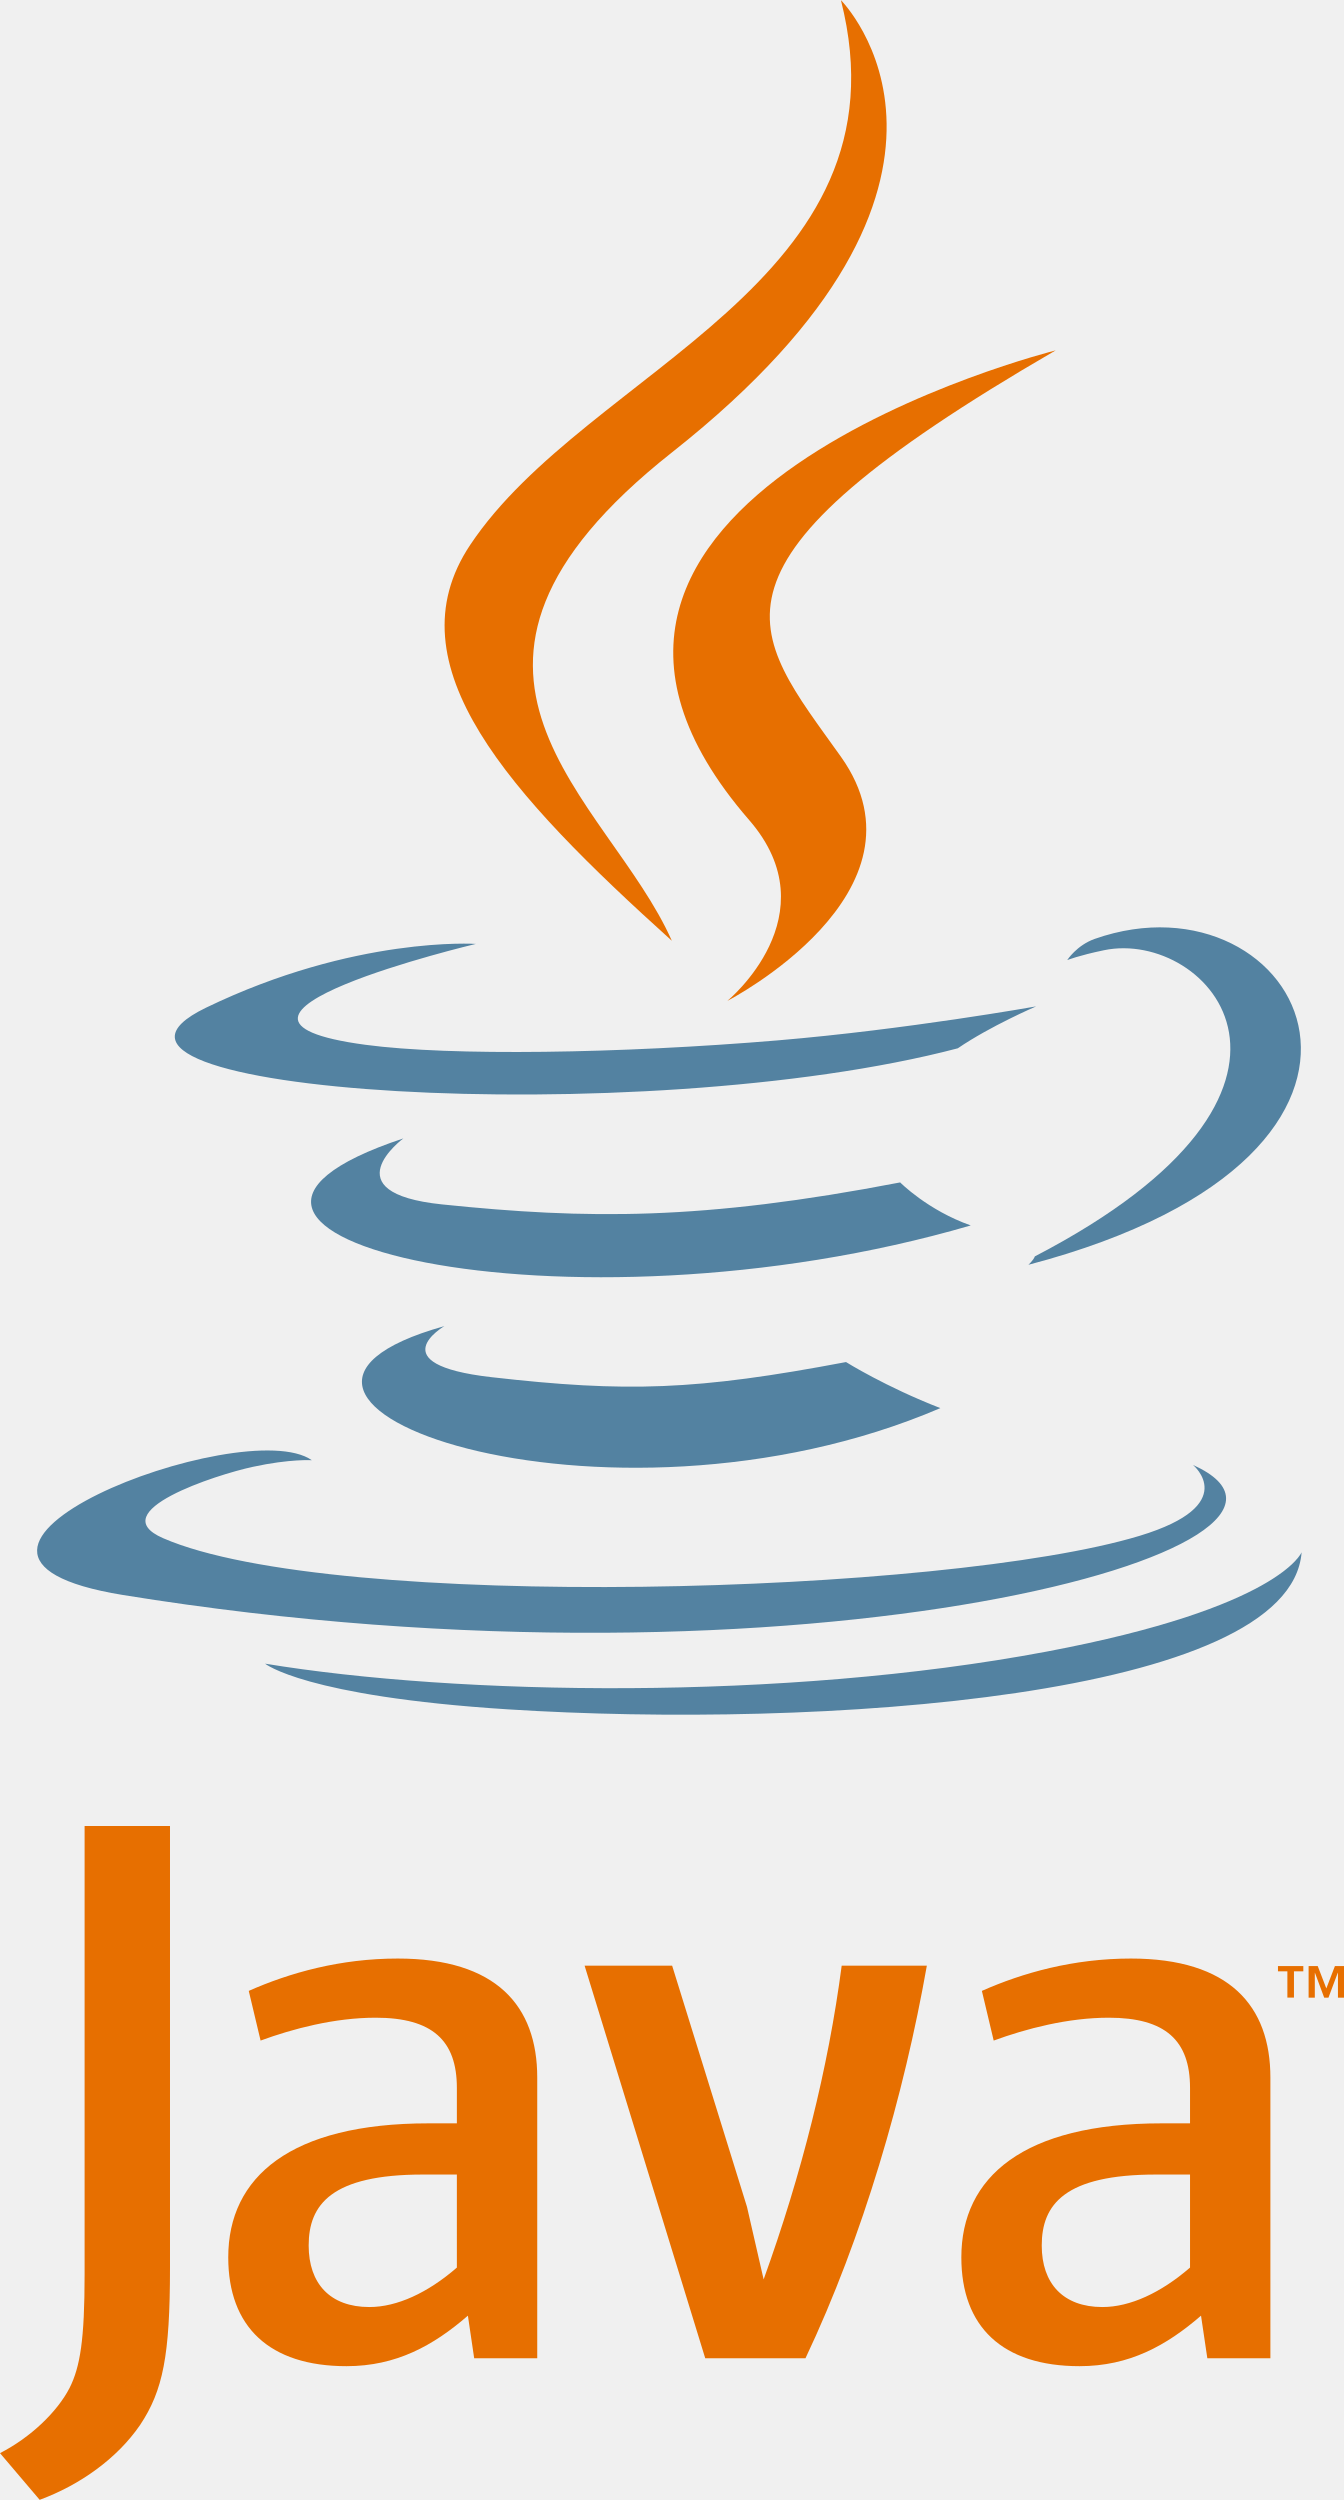
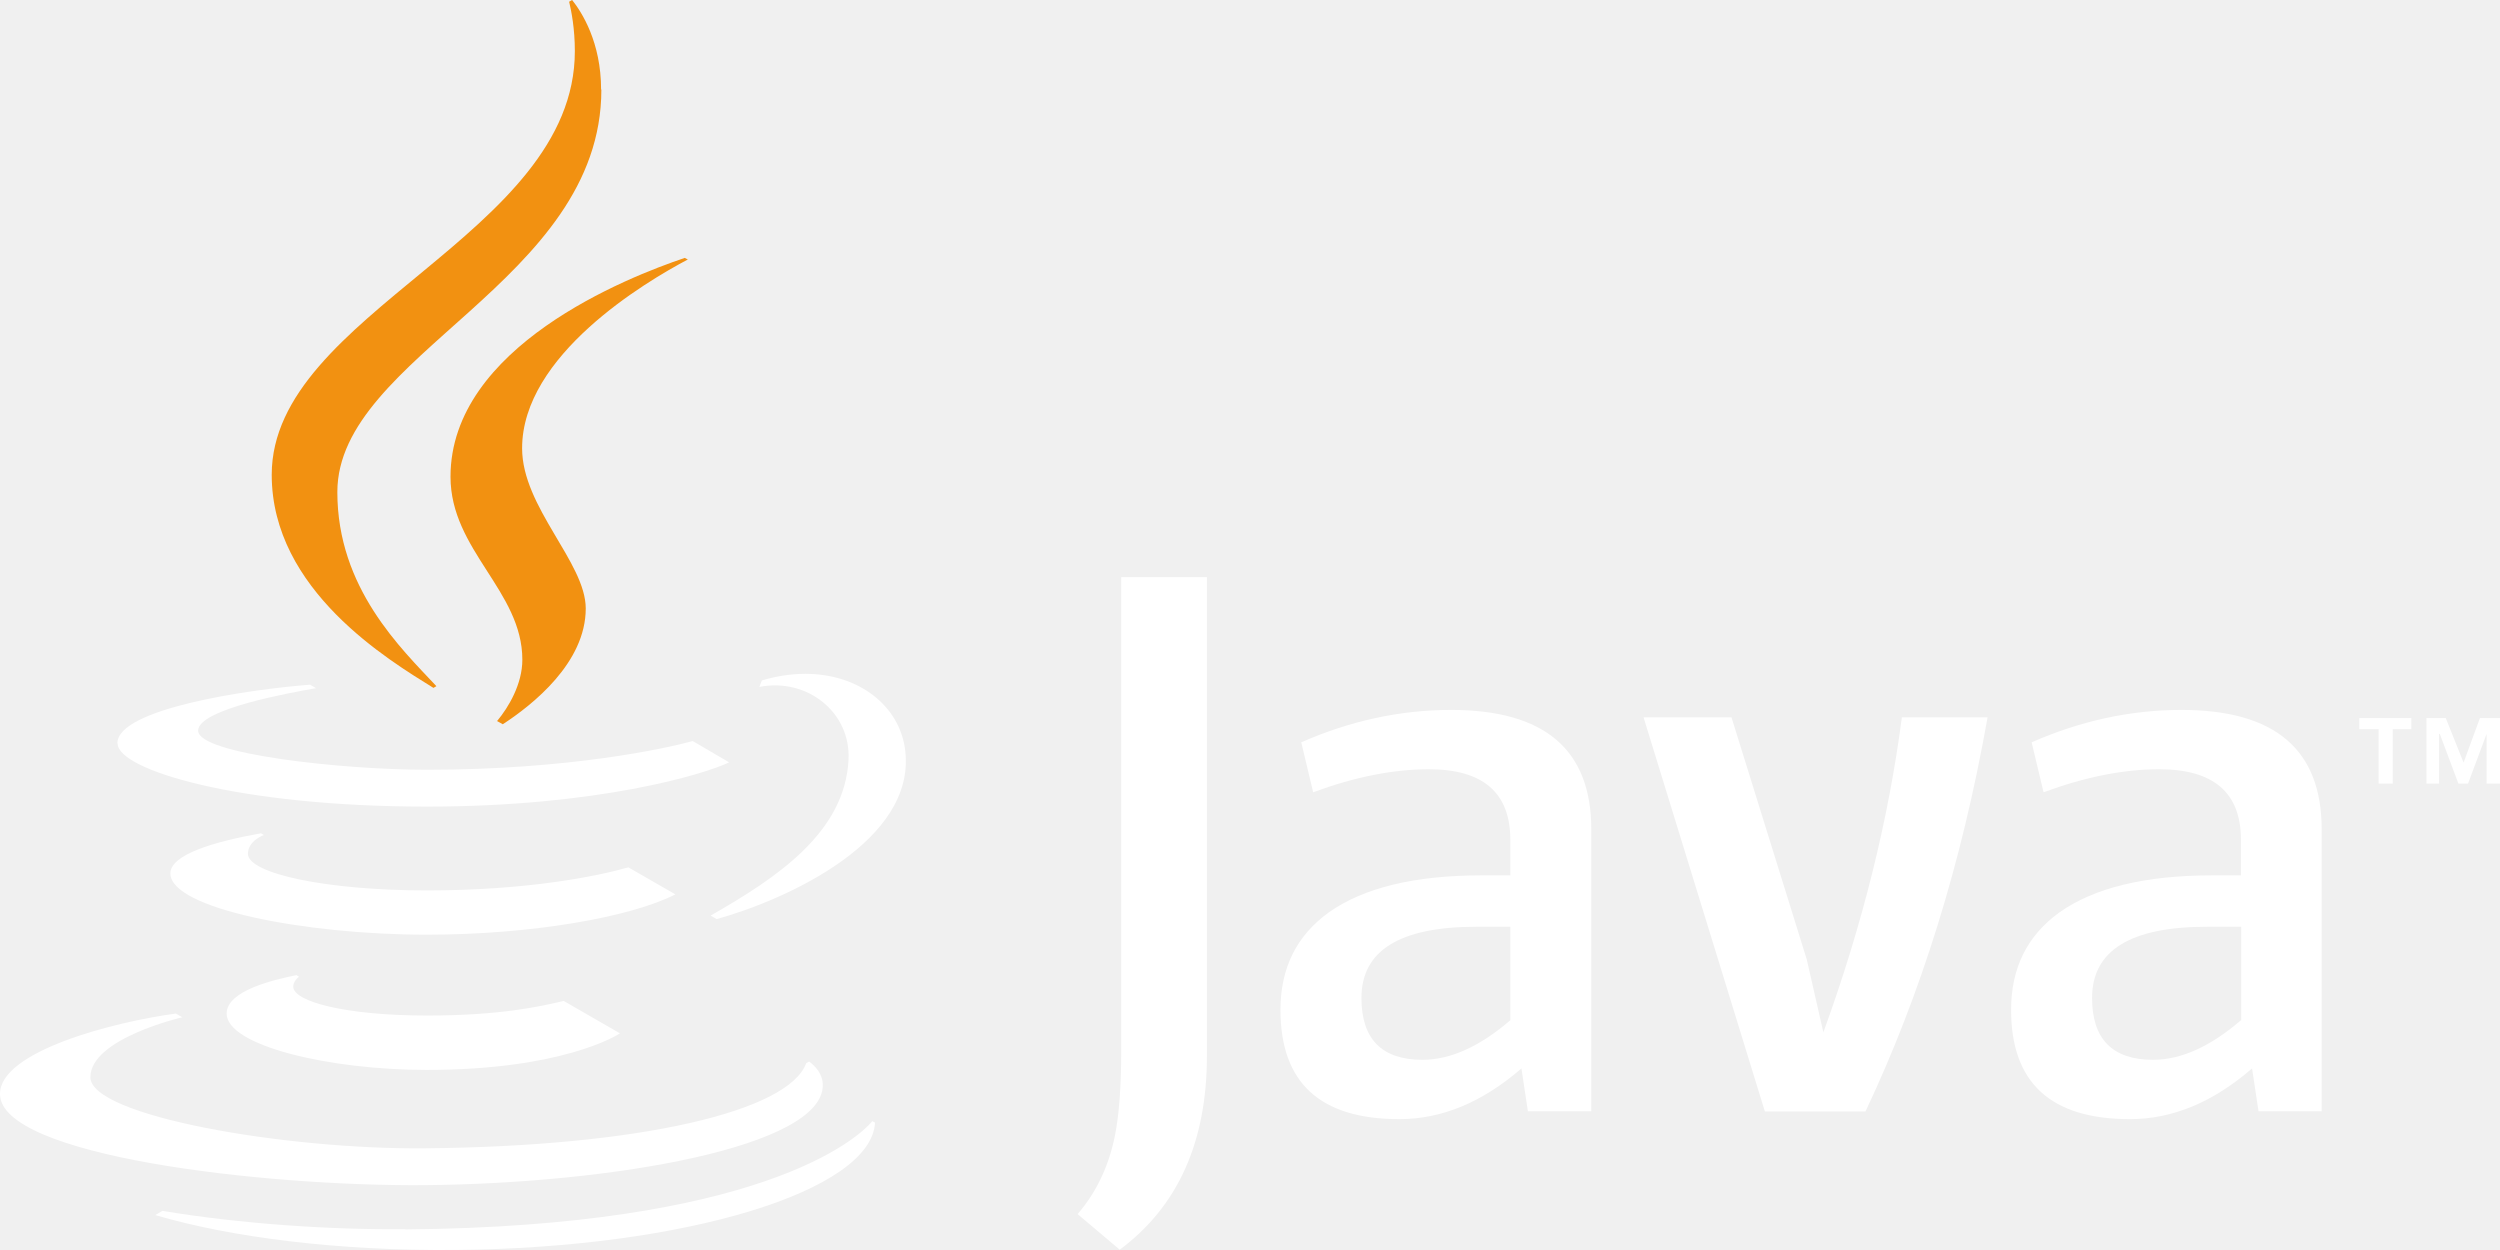
- <svg xmlns="http://www.w3.org/2000/svg" width="1344" height="2500" viewBox="6.527 4.399 290.829 540.906">
-   <path d="M285.104 430.945h-2.037v-1.14h5.486v1.14h-2.025v5.688h-1.424v-5.688zm10.942.297h-.032l-2.02 5.393h-.924l-2.006-5.393h-.024v5.393h-1.343v-6.828h1.976l1.86 4.835 1.854-4.835h1.969v6.828h-1.311l.001-5.393z" fill="#e76f00" />
-   <path d="M102.681 291.324s-14.178 8.245 10.09 11.035c29.4 3.354 44.426 2.873 76.825-3.259 0 0 8.518 5.341 20.414 9.967-72.63 31.128-164.376-1.803-107.329-17.743M93.806 250.704s-15.902 11.771 8.384 14.283c31.406 3.24 56.208 3.505 99.125-4.759 0 0 5.937 6.018 15.271 9.309-87.815 25.678-185.624 2.025-122.78-18.833" fill="#5382a1" />
-   <path d="M168.625 181.799c17.896 20.604-4.701 39.146-4.701 39.146s45.439-23.458 24.571-52.833c-19.491-27.395-34.438-41.005 46.479-87.934.001-.001-127.013 31.721-66.349 101.621" fill="#e76f00" />
-   <path d="M264.684 321.369s10.492 8.646-11.555 15.333c-41.923 12.7-174.488 16.535-211.314.507-13.238-5.76 11.587-13.752 19.396-15.429 8.144-1.766 12.798-1.437 12.798-1.437-14.722-10.371-95.157 20.363-40.857 29.166 148.084 24.015 269.944-10.814 231.532-28.14M109.499 208.617s-67.431 16.016-23.879 21.832c18.389 2.462 55.047 1.905 89.192-.956 27.906-2.354 55.928-7.358 55.928-7.358s-9.84 4.214-16.959 9.074c-68.475 18.01-200.756 9.631-162.674-8.79 32.206-15.568 58.392-13.802 58.392-13.802M230.462 276.231c69.608-36.171 37.425-70.932 14.96-66.248-5.506 1.146-7.961 2.139-7.961 2.139s2.045-3.202 5.947-4.588c44.441-15.624 78.619 46.081-14.346 70.521 0 0 1.079-.962 1.4-1.824" fill="#5382a1" />
-   <path d="M188.495 4.399s38.55 38.562-36.563 97.862c-60.233 47.567-13.735 74.689-.025 105.678-35.158-31.723-60.96-59.647-43.65-85.637 25.406-38.151 95.792-56.648 80.238-117.903" fill="#e76f00" />
-   <path d="M116.339 374.246c66.815 4.277 169.417-2.373 171.846-33.987 0 0-4.67 11.984-55.219 21.503-57.027 10.731-127.364 9.479-169.081 2.601.002-.002 8.541 7.067 52.454 9.883" fill="#5382a1" />
-   <path d="M105.389 495.049c-6.303 5.467-12.96 8.536-18.934 8.536-8.527 0-13.134-5.113-13.134-13.314 0-8.871 4.937-15.357 24.739-15.357h7.328l.001 20.135m17.392 19.623V453.93c0-15.518-8.85-25.756-30.188-25.756-12.457 0-23.369 3.076-32.238 6.999l2.56 10.752c6.983-2.563 16.022-4.949 24.894-4.949 12.292 0 17.58 4.949 17.58 15.181v7.678h-6.135c-29.865 0-43.337 11.593-43.337 28.993 0 15.018 8.878 23.554 25.594 23.554 10.745 0 18.766-4.437 26.264-10.929l1.361 9.221 13.645-.002zM180.824 514.672h-21.691l-26.106-84.96h18.944l16.198 52.199 3.601 15.699c8.195-22.698 13.992-45.726 16.891-67.898h18.427c-4.938 27.976-13.822 58.684-26.264 84.96M264.038 495.049c-6.315 5.467-12.983 8.536-18.958 8.536-8.512 0-13.131-5.113-13.131-13.314 0-8.871 4.947-15.357 24.748-15.357h7.341v20.135m17.39 19.623V453.93c0-15.518-8.871-25.756-30.186-25.756-12.465 0-23.381 3.076-32.246 6.999l2.557 10.752c6.985-2.563 16.041-4.949 24.906-4.949 12.283 0 17.579 4.949 17.579 15.181v7.678h-6.146c-29.873 0-43.34 11.593-43.34 28.993 0 15.018 8.871 23.554 25.584 23.554 10.752 0 18.77-4.437 26.28-10.929l1.366 9.221 13.646-.002zM36.847 529.099c-4.958 7.239-12.966 12.966-21.733 16.206L6.527 535.2c6.673-3.424 12.396-8.954 15.055-14.104 2.3-4.581 3.252-10.485 3.252-24.604v-96.995h18.478v95.666c-.001 18.875-1.51 26.5-6.465 33.936" fill="#e76f00" />
+ <svg xmlns="http://www.w3.org/2000/svg" width="64" height="32" viewBox="0 0 64 32" fill="none">
+   <g id="Java Logo">
+     <path id="Vector" fill-rule="evenodd" clip-rule="evenodd" d="M63.657 20.06H64V18.383H63.486L63.068 19.522L62.611 18.383H62.117V20.06H62.44V18.788H62.459L62.935 20.06H63.182L63.657 18.788V20.06ZM60.893 20.06H61.254V18.668H61.73V18.383H60.398V18.668H60.893V20.06ZM30.897 27.029C30.897 29.232 30.155 30.885 28.665 31.992L27.587 31.081C28.062 30.53 28.38 29.865 28.538 29.093C28.646 28.568 28.703 27.84 28.703 26.909V14.774H30.897V27.029ZM40.737 28.448H39.114L38.949 27.352C37.947 28.22 36.907 28.65 35.823 28.65C33.794 28.65 32.78 27.72 32.78 25.852C32.78 24.782 33.192 23.953 34.016 23.358C34.91 22.725 36.216 22.409 37.934 22.409H38.664V21.497C38.664 20.294 37.966 19.693 36.578 19.693C35.671 19.693 34.682 19.889 33.617 20.282L33.312 19.003C34.568 18.452 35.849 18.174 37.148 18.174C39.545 18.174 40.737 19.193 40.737 21.231V28.441V28.448ZM38.664 26.118V23.725H37.795C35.836 23.725 34.853 24.333 34.853 25.548C34.853 26.599 35.373 27.131 36.413 27.131C37.129 27.131 37.877 26.795 38.664 26.118ZM50.882 18.364C50.222 22.092 49.176 25.453 47.756 28.454H45.181L42.075 18.364H44.326L46.253 24.561L46.678 26.428C47.68 23.675 48.345 20.984 48.688 18.364H50.882ZM59.441 28.448H57.818L57.653 27.352C56.651 28.22 55.611 28.65 54.527 28.65C52.498 28.65 51.484 27.72 51.484 25.852C51.484 24.782 51.896 23.953 52.72 23.358C53.614 22.725 54.92 22.409 56.639 22.409H57.368V21.497C57.368 20.294 56.67 19.693 55.275 19.693C54.369 19.693 53.38 19.889 52.315 20.282L52.01 19.003C53.266 18.452 54.546 18.174 55.846 18.174C58.243 18.174 59.435 19.193 59.435 21.231V28.441L59.441 28.448ZM57.374 26.118V23.725H56.499C54.54 23.725 53.557 24.333 53.557 25.548C53.557 26.599 54.077 27.131 55.117 27.131C55.833 27.131 56.582 26.795 57.368 26.118H57.374Z" fill="white" />
+     <g id="Group">
+       <path id="Vector_2" d="M3.005 19.028C3.005 18.142 6.372 17.648 7.938 17.528L8.09 17.617C7.488 17.724 5.072 18.148 5.072 18.705C5.072 19.307 8.775 19.706 10.931 19.706C14.583 19.706 17.068 19.155 17.734 18.971L18.666 19.516C18.026 19.826 15.28 20.649 10.931 20.649C6.093 20.649 3.012 19.706 3.012 19.035L3.005 19.028ZM10.373 31.467C8.458 31.486 6.125 31.328 4.159 30.998L3.975 31.106C5.935 31.682 8.661 32.024 11.654 31.999C17.538 31.948 22.306 30.492 22.401 28.739L22.331 28.701C21.938 29.182 19.389 31.397 10.373 31.473V31.467ZM10.874 30.34C15.686 30.296 21.076 29.359 21.063 27.776C21.063 27.492 20.873 27.295 20.714 27.175L20.638 27.219C20.194 28.441 16.428 29.346 10.874 29.397C7.285 29.429 2.321 28.568 2.314 27.58C2.308 26.586 4.667 26.042 4.667 26.042L4.502 25.947C2.904 26.162 -0.013 26.916 4.12146e-05 28.011C0.013 29.593 6.715 30.372 10.874 30.34ZM21.722 19.452C21.627 21.307 19.909 22.459 18.191 23.44L18.349 23.529C20.181 23.016 23.447 21.516 23.174 19.218C23.041 18.072 21.988 17.25 20.619 17.25C20.194 17.25 19.814 17.326 19.503 17.42L19.44 17.585C20.663 17.345 21.786 18.237 21.722 19.452ZM7.577 24.966C7.019 25.08 5.802 25.358 5.802 25.947C5.802 26.764 8.407 27.39 10.925 27.39C14.386 27.39 15.8 26.504 15.87 26.453L14.431 25.624C13.816 25.77 12.789 25.998 10.931 25.998C8.858 25.998 7.507 25.643 7.507 25.257C7.507 25.175 7.558 25.08 7.653 25.004L7.583 24.96L7.577 24.966ZM16.079 22.206C15.28 22.434 13.492 22.795 10.925 22.795C8.357 22.795 6.353 22.364 6.347 21.858C6.347 21.522 6.753 21.377 6.753 21.377L6.683 21.332C5.478 21.548 4.356 21.877 4.362 22.364C4.375 23.257 7.792 23.928 10.925 23.928C13.588 23.928 16.136 23.485 17.29 22.896L16.079 22.2V22.206Z" fill="white" />
+       <path id="Vector_3" d="M15.395 2.292C15.395 7.216 8.636 9.096 8.636 12.597C8.636 15.053 10.265 16.598 11.172 17.566L11.096 17.61C9.955 16.901 6.956 15.11 6.956 12.154C6.956 8.008 14.716 6.02 14.716 1.31C14.716 0.728 14.627 0.285 14.57 0.044L14.646 0C14.894 0.31 15.388 1.082 15.388 2.292H15.395ZM17.614 6.647L17.531 6.602C16.06 7.096 11.533 8.881 11.533 12.204C11.533 14.085 13.372 15.129 13.372 16.889C13.372 17.515 13.017 18.11 12.725 18.459L12.871 18.541C13.638 18.041 14.995 16.965 14.995 15.578C14.995 14.401 13.366 12.989 13.366 11.476C13.366 9.096 16.511 7.223 17.614 6.64V6.647Z" fill="#F29111" />
+     </g>
+   </g>
</svg>
